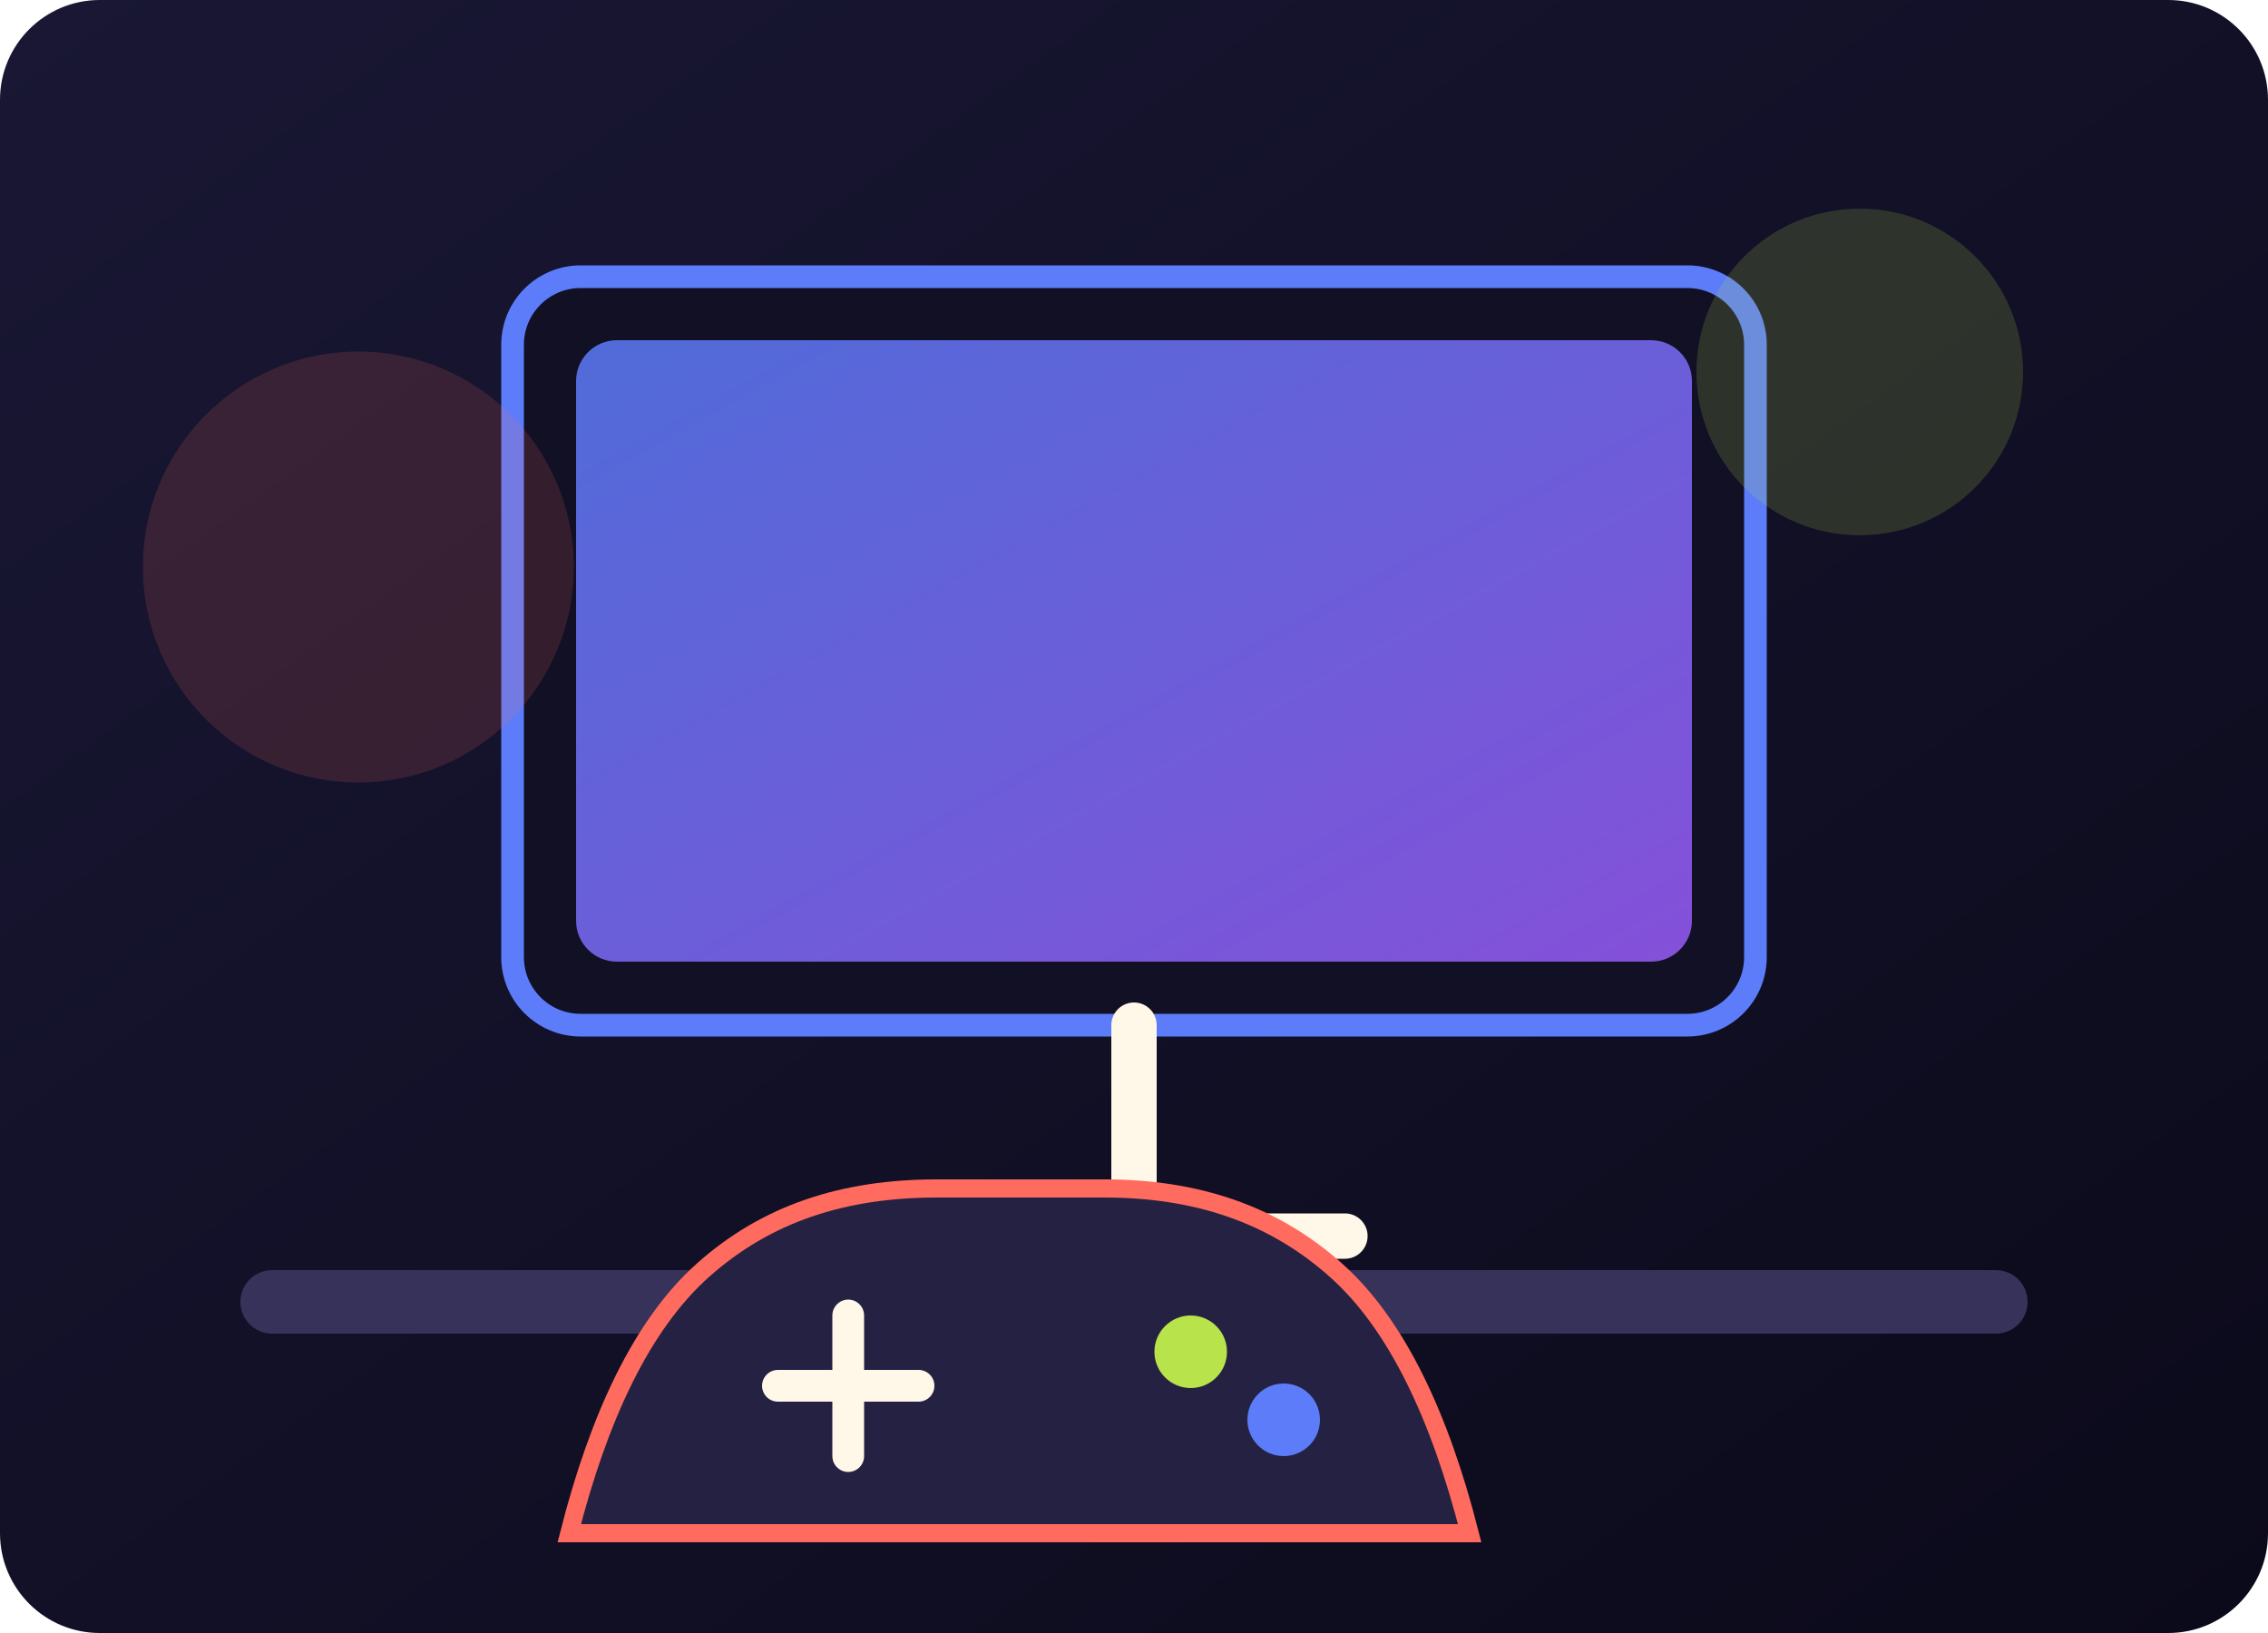
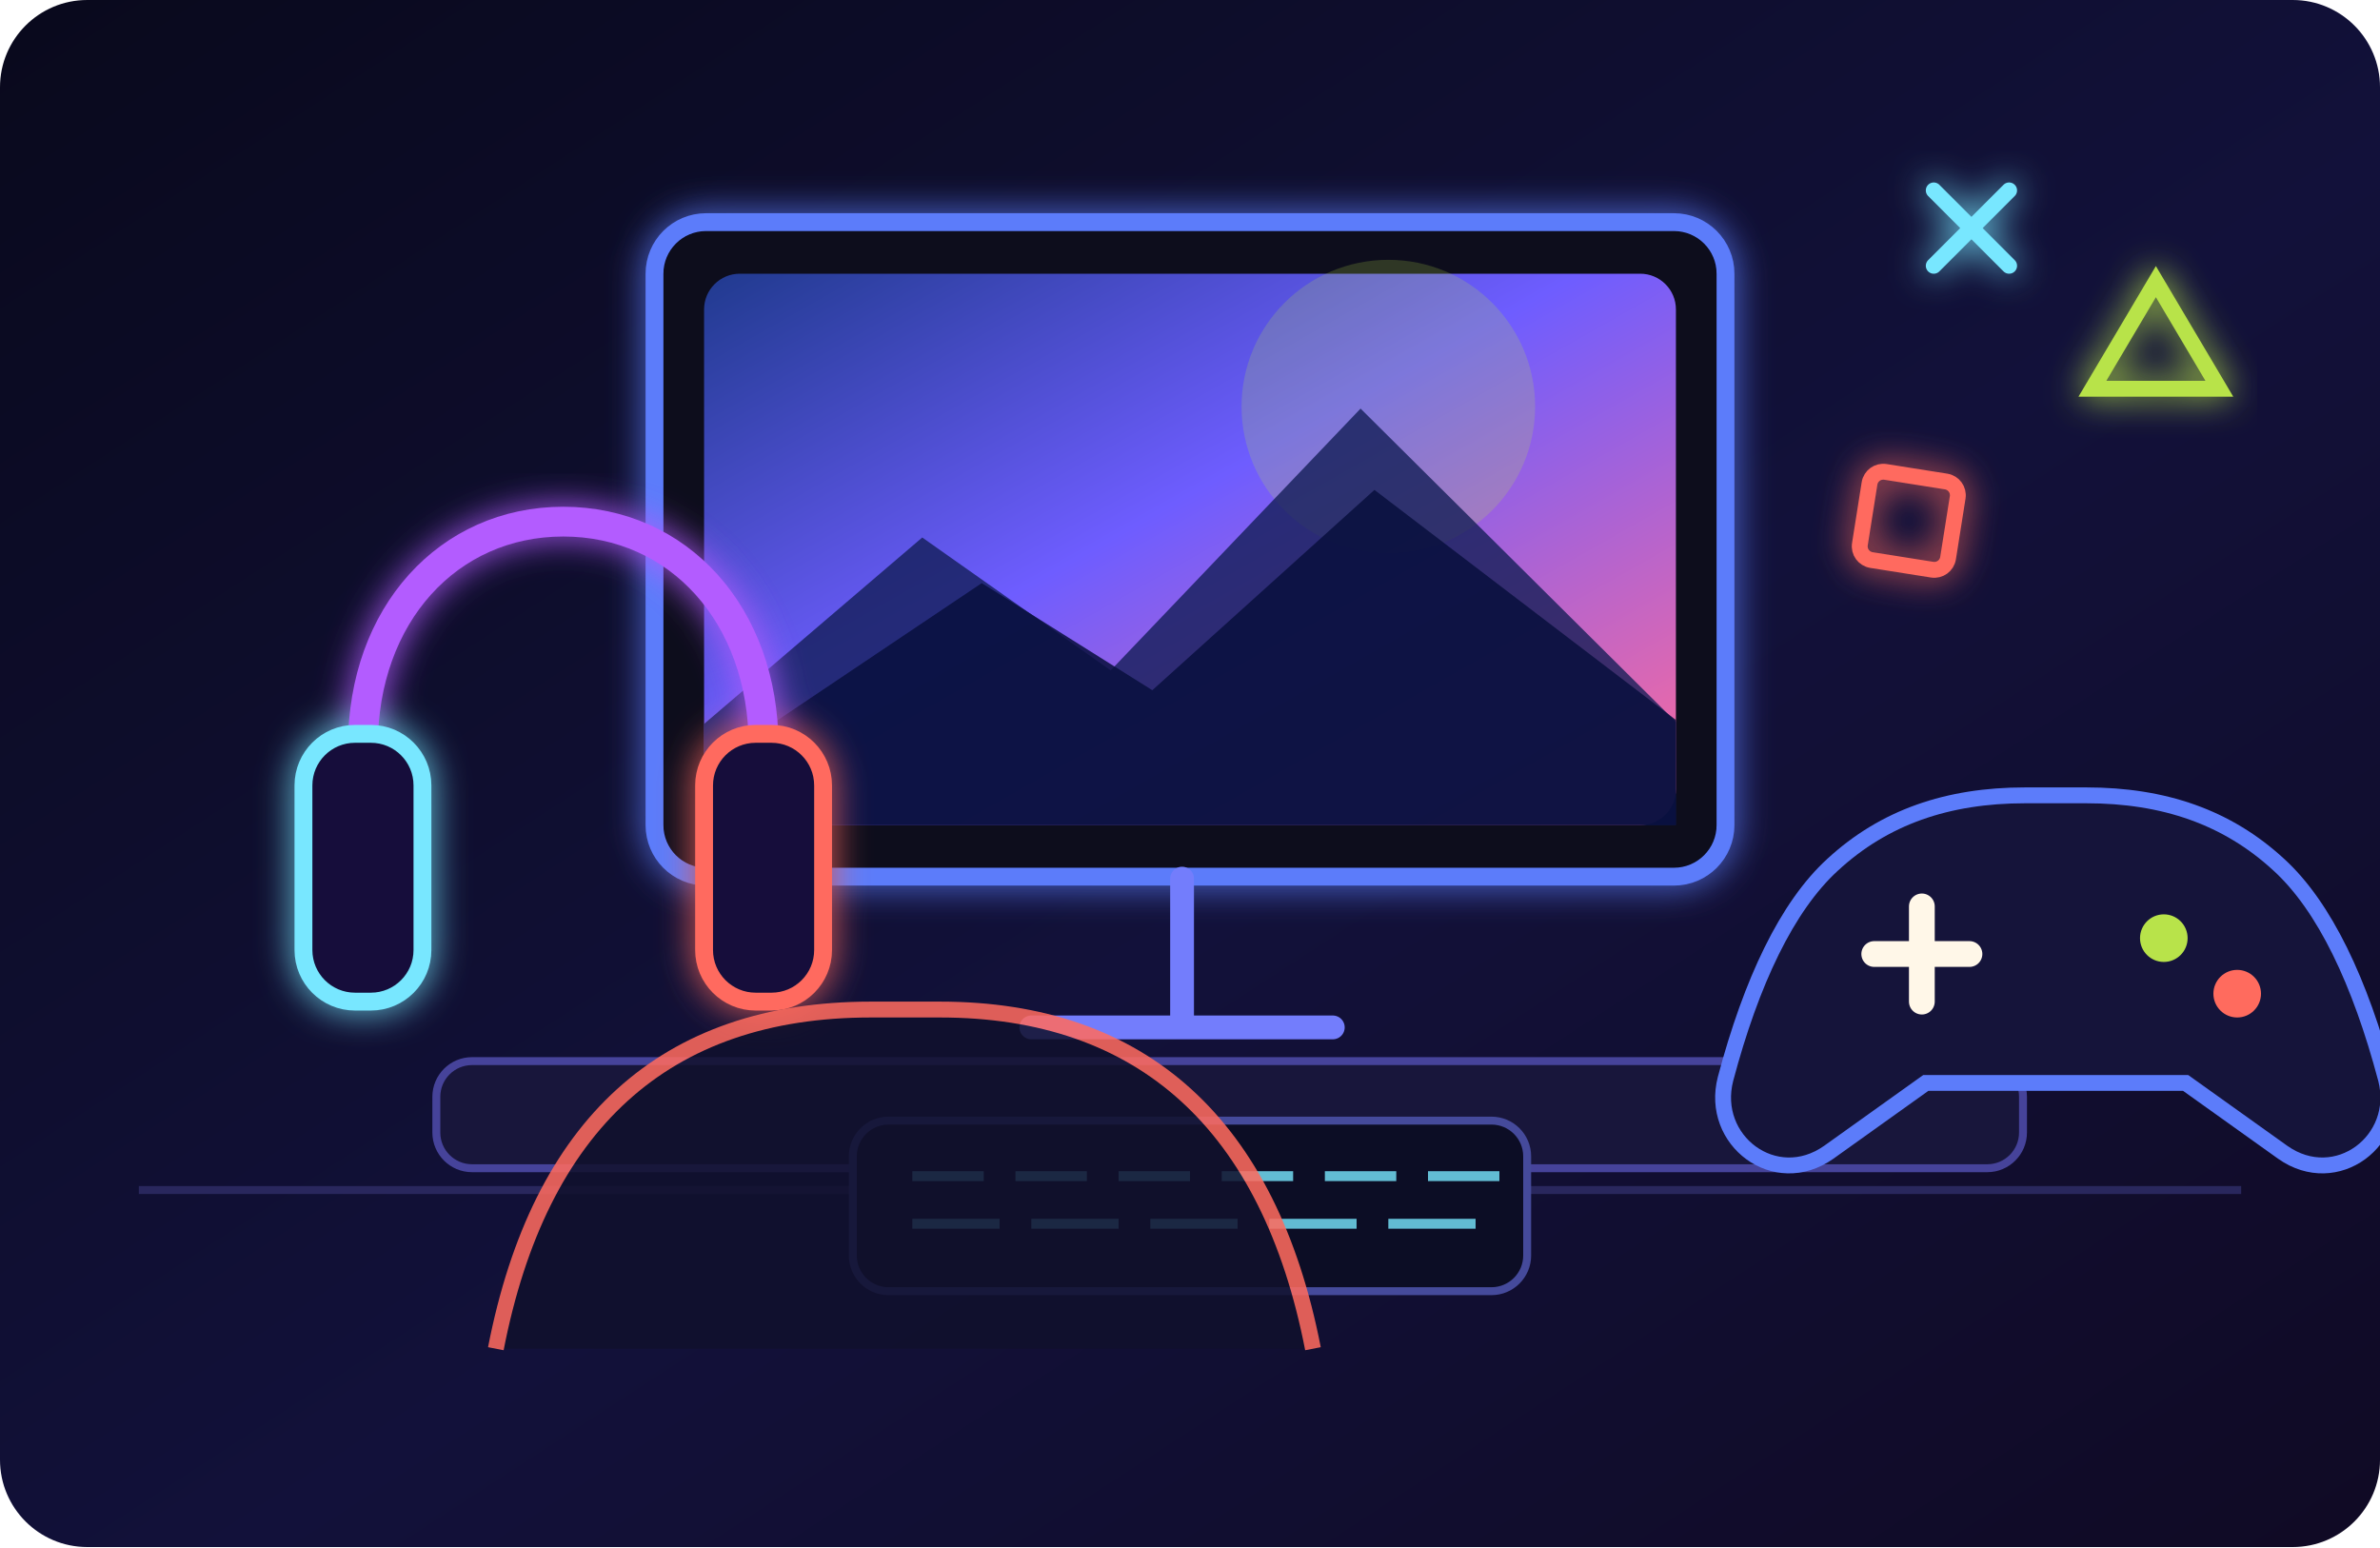
- <svg xmlns="http://www.w3.org/2000/svg" viewBox="0 0 1000 720" role="img" aria-labelledby="title desc">
+ <svg xmlns="http://www.w3.org/2000/svg" viewBox="0 0 1200 780" role="img" aria-labelledby="title desc">
  <defs>
    <linearGradient id="bg" x1="0" y1="0" x2="1" y2="1">
-       <stop stop-color="#191734" />
-       <stop offset="1" stop-color="#0B0A1A" />
+       <stop stop-color="#09091C" />
+       <stop offset=".55" stop-color="#12113A" />
+       <stop offset="1" stop-color="#100A24" />
    </linearGradient>
    <linearGradient id="screen" x1="0" y1="0" x2="1" y2="1">
-       <stop stop-color="#5C7CFA" />
-       <stop offset="1" stop-color="#9A5CFA" />
+       <stop stop-color="#203A8E" />
+       <stop offset=".45" stop-color="#6E5DFF" />
+       <stop offset="1" stop-color="#FF6B9A" />
    </linearGradient>
+     <filter id="glow">
+       <feGaussianBlur stdDeviation="9" result="b" />
+       <feMerge>
+         <feMergeNode in="b" />
+         <feMergeNode in="SourceGraphic" />
+       </feMerge>
+     </filter>
  </defs>
-   <rect width="1000" height="720" rx="44" fill="url(#bg)" />
-   <path d="M120 574h760" stroke="#373259" stroke-width="28" stroke-linecap="round" />
-   <rect x="226" y="122" width="548" height="330" rx="30" fill="#111025" stroke="#5C7CFA" stroke-width="10" />
-   <rect x="254" y="150" width="492" height="274" rx="18" fill="url(#screen)" opacity=".84" />
-   <path d="M500 452v92M407 545h186" stroke="#FFF7E8" stroke-width="20" stroke-linecap="round" />
-   <path d="M310 560c28-25 62-36 103-36h74c40 0 74 11 102 36 27 24 46 65 59 116H251c13-51 32-92 59-116Z" fill="#242142" stroke="#FF6B5E" stroke-width="8" />
-   <circle cx="525" cy="596" r="16" fill="#B8E34A" />
-   <circle cx="566" cy="626" r="16" fill="#5C7CFA" />
-   <path d="M343 611h62M374 580v62" stroke="#FFF7E8" stroke-width="14" stroke-linecap="round" />
-   <circle cx="820" cy="164" r="72" fill="#B8E34A" opacity=".17" />
-   <circle cx="158" cy="250" r="95" fill="#FF6B5E" opacity=".15" />
+   <rect width="1200" height="780" rx="44" fill="url(#bg)" />
+   <path d="M70 600h1060" stroke="#29275D" stroke-width="4" />
+   <rect x="220" y="535" width="800" height="54" rx="18" fill="#18163B" stroke="#46439A" stroke-width="4" />
+   <rect x="330" y="112" width="540" height="330" rx="26" fill="#07091B" stroke="#5C7CFA" stroke-width="9" filter="url(#glow)" />
+   <rect x="355" y="138" width="490" height="278" rx="18" fill="url(#screen)" />
+   <circle cx="700" cy="205" r="74" fill="#B8E34A" opacity=".2" />
+   <path d="M355 365l110-94 95 67 126-132 159 158v52H355Z" fill="#111C54" opacity=".78" />
+   <path d="M355 388l140-94 86 54 112-101 152 116v53H355Z" fill="#080F3D" opacity=".86" />
+   <path d="M596 443v75M520 518h152" stroke="#737DFC" stroke-width="12" stroke-linecap="round" />
+   <g transform="translate(98 288)" filter="url(#glow)">
+     <path d="M85 88c0-66 43-113 101-113s101 47 101 113v95" fill="none" stroke="#B35CFF" stroke-width="15" />
+     <rect x="55" y="82" width="60" height="135" rx="26" fill="#14113A" stroke="#78E7FF" stroke-width="9" />
+     <rect x="257" y="82" width="60" height="135" rx="26" fill="#14113A" stroke="#FF6B5E" stroke-width="9" />
+   </g>
+   <g transform="translate(852 382)">
+     <path d="M72 54c26-24 58-35 97-35h31c39 0 71 11 97 35 23 21 41 59 54 108 8 31-25 56-52 37l-49-35H119l-49 35c-27 19-60-6-52-37 13-49 31-87 54-108Z" fill="#15143A" stroke="#5C7CFA" stroke-width="8" />
+     <path d="M93 99h48m-24-24v48" stroke="#FFF7E8" stroke-width="13" stroke-linecap="round" />
+     <circle cx="239" cy="91" r="12" fill="#B8E34A" />
+     <circle cx="276" cy="119" r="12" fill="#FF6B5E" />
+   </g>
+   <g transform="translate(430 565)">
+     <rect width="340" height="86" rx="18" fill="#0C0D25" stroke="#454A9B" stroke-width="4" />
+     <g stroke="#78E7FF" stroke-width="5" opacity=".8">
+       <path d="M30 28h36m16 0h36m16 0h36m16 0h36m16 0h36m16 0h36" />
+       <path d="M30 52h44m16 0h44m16 0h44m16 0h44m16 0h44" />
+     </g>
+   </g>
+   <path d="M250 680c22-113 85-171 189-171h35c102 0 166 58 188 171" fill="#10102C" stroke="#FF6B5E" stroke-width="8" opacity=".86" />
+   <g fill="none" stroke-linecap="round" filter="url(#glow)">
+     <path d="M975 96l38 38m0-38-38 38" stroke="#78E7FF" stroke-width="8" />
+     <path d="M1055 196l32-54 32 54Z" stroke="#B8E34A" stroke-width="8" />
+     <rect x="940" y="240" width="45" height="45" rx="7" stroke="#FF6B5E" stroke-width="8" transform="rotate(9 962 262)" />
+   </g>
</svg>
